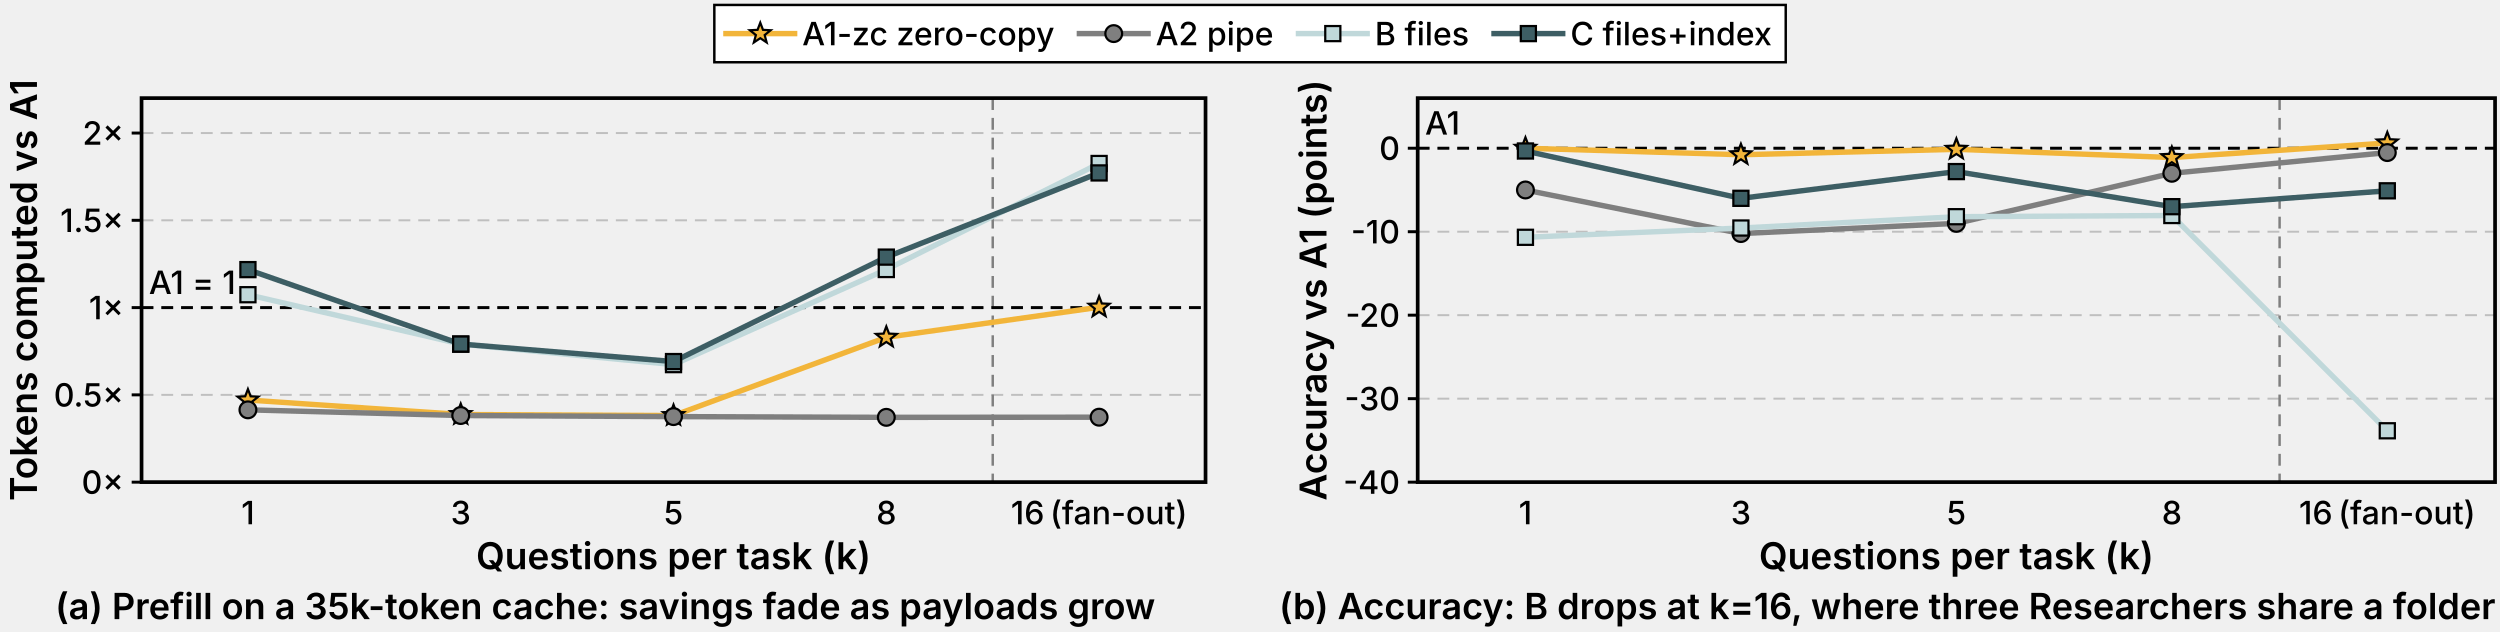
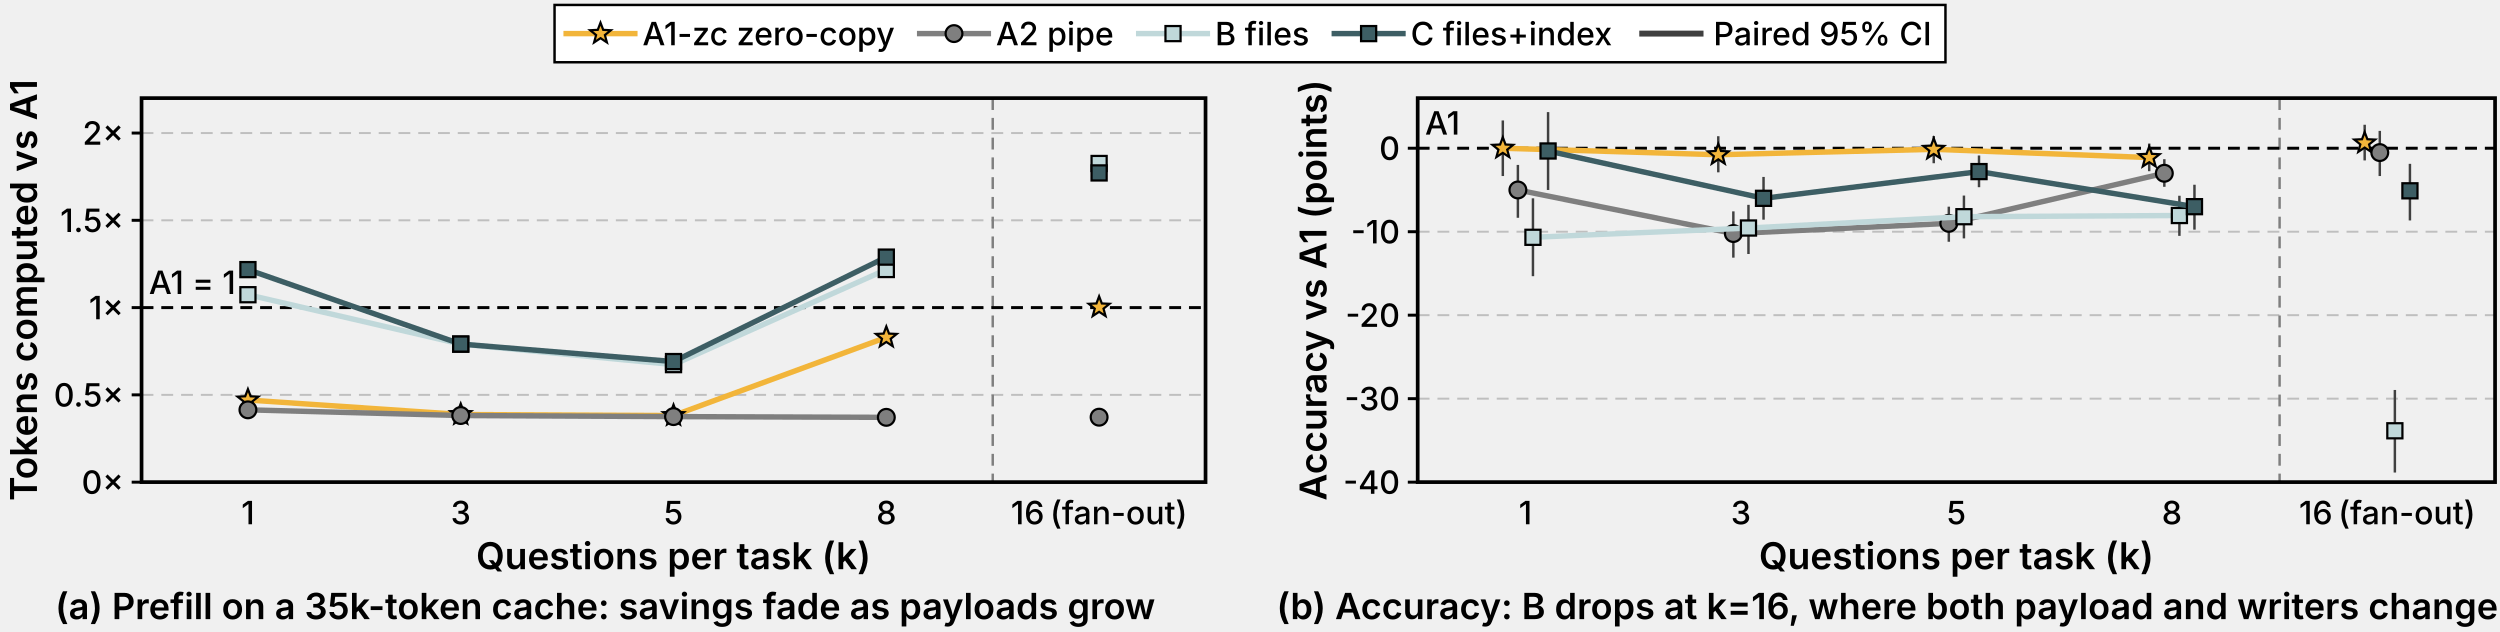
<svg xmlns="http://www.w3.org/2000/svg" width="506pt" height="127.84pt" viewBox="0 0 506 127.84">
  <defs>
-     <clipPath id="plot47440">
+     <clipPath id="plot93200">
      <rect x="28.65" y="19.86" width="215.35" height="77.72" />
    </clipPath>
-     <clipPath id="plot53488">
+     <clipPath id="plot99248">
      <rect x="286.94" y="19.86" width="218.06" height="77.72" />
    </clipPath>
  </defs>
  <line x1="28.65" y1="79.92" x2="244" y2="79.92" stroke="#BFBFBF" stroke-width="0.4" stroke-dasharray="2.4 1.6" />
  <line x1="28.65" y1="62.26" x2="244" y2="62.26" stroke="#BFBFBF" stroke-width="0.4" stroke-dasharray="2.4 1.6" />
  <line x1="28.65" y1="44.59" x2="244" y2="44.59" stroke="#BFBFBF" stroke-width="0.4" stroke-dasharray="2.4 1.6" />
  <line x1="28.65" y1="26.93" x2="244" y2="26.93" stroke="#BFBFBF" stroke-width="0.4" stroke-dasharray="2.4 1.6" />
  <line x1="200.93" y1="19.86" x2="200.93" y2="97.59" stroke="#7F7F7F" stroke-width="0.5" stroke-dasharray="2.4 1.6" />
  <path d="M28.65,62.26 L244,62.26" fill="none" stroke="#000000" stroke-width="0.6" stroke-dasharray="2.4 1.6" stroke-linejoin="miter" stroke-linecap="butt" />
  <text font-family="Inter">
    <tspan x="30.15" y="59.5" font-size="6.5" font-weight="500" fill="#000000">A1</tspan>
    <tspan x="38.93" y="59.5" font-size="6.5" font-weight="500" fill="#000000">=</tspan>
    <tspan x="45.01" y="59.5" font-size="6.5" font-weight="500" fill="#000000">1</tspan>
  </text>
-   <path d="M50.18,80.96 L93.25,83.9 L136.32,84.11 L179.39,68.28 L222.46,62.18" fill="none" stroke="#F2B53A" stroke-width="1.1" stroke-linejoin="round" stroke-linecap="round" clip-path="url(#plot47440)" />
+   <path d="M50.18,80.96 L93.25,83.9 L136.32,84.11 L179.39,68.28" fill="none" stroke="#F2B53A" stroke-width="1.1" stroke-linejoin="round" stroke-linecap="round" clip-path="url(#plot93200)" />
  <polygon points="50.18,78.75 50.73,80.21 52.29,80.28 51.07,81.25 51.48,82.75 50.18,81.9 48.89,82.75 49.3,81.25 48.08,80.28 49.63,80.21" fill="#F2B53A" stroke="#000000" stroke-width="0.45" />
  <polygon points="93.25,81.69 93.8,83.15 95.36,83.22 94.14,84.19 94.55,85.69 93.25,84.84 91.96,85.69 92.37,84.19 91.15,83.22 92.7,83.15" fill="#F2B53A" stroke="#000000" stroke-width="0.45" />
  <polygon points="136.32,81.9 136.87,83.36 138.43,83.43 137.21,84.4 137.62,85.9 136.32,85.05 135.03,85.9 135.44,84.4 134.22,83.43 135.78,83.36" fill="#F2B53A" stroke="#000000" stroke-width="0.45" />
  <polygon points="179.39,66.07 179.94,67.52 181.5,67.59 180.28,68.57 180.69,70.07 179.39,69.21 178.1,70.07 178.51,68.57 177.29,67.59 178.85,67.52" fill="#F2B53A" stroke="#000000" stroke-width="0.45" />
+   <path d="M222.46,62.18" fill="none" stroke="#F2B53A" stroke-width="1.1" stroke-linejoin="round" stroke-linecap="round" clip-path="url(#plot93200)" />
  <polygon points="222.46,59.97 223.01,61.42 224.57,61.49 223.35,62.47 223.76,63.96 222.46,63.11 221.17,63.96 221.58,62.47 220.36,61.49 221.92,61.42" fill="#F2B53A" stroke="#000000" stroke-width="0.45" />
-   <path d="M50.18,82.95 L93.25,84.1 L136.32,84.32 L179.39,84.47 L222.46,84.44" fill="none" stroke="#7F7F7F" stroke-width="1.1" stroke-linejoin="round" stroke-linecap="round" clip-path="url(#plot47440)" />
+   <path d="M50.18,82.95 L93.25,84.1 L136.32,84.32 L179.39,84.47" fill="none" stroke="#7F7F7F" stroke-width="1.1" stroke-linejoin="round" stroke-linecap="round" clip-path="url(#plot93200)" />
  <circle cx="50.18" cy="82.95" r="1.7" fill="#7F7F7F" stroke="#000000" stroke-width="0.45" />
  <circle cx="93.25" cy="84.1" r="1.7" fill="#7F7F7F" stroke="#000000" stroke-width="0.45" />
  <circle cx="136.32" cy="84.32" r="1.7" fill="#7F7F7F" stroke="#000000" stroke-width="0.45" />
  <circle cx="179.39" cy="84.47" r="1.7" fill="#7F7F7F" stroke="#000000" stroke-width="0.45" />
+   <path d="M222.46,84.44" fill="none" stroke="#7F7F7F" stroke-width="1.1" stroke-linejoin="round" stroke-linecap="round" clip-path="url(#plot93200)" />
  <circle cx="222.46" cy="84.44" r="1.7" fill="#7F7F7F" stroke="#000000" stroke-width="0.45" />
-   <path d="M50.18,59.65 L93.25,69.65 L136.32,73.8 L179.39,54.55 L222.46,33.09" fill="none" stroke="#C0D8DA" stroke-width="1.1" stroke-linejoin="round" stroke-linecap="round" clip-path="url(#plot47440)" />
+   <path d="M50.18,59.65 L93.25,69.65 L136.32,73.8 L179.39,54.55" fill="none" stroke="#C0D8DA" stroke-width="1.1" stroke-linejoin="round" stroke-linecap="round" clip-path="url(#plot93200)" />
  <rect x="48.65" y="58.12" width="3.06" height="3.06" fill="#C0D8DA" stroke="#000000" stroke-width="0.45" />
  <rect x="91.72" y="68.12" width="3.06" height="3.06" fill="#C0D8DA" stroke="#000000" stroke-width="0.45" />
  <rect x="134.79" y="72.27" width="3.06" height="3.06" fill="#C0D8DA" stroke="#000000" stroke-width="0.45" />
  <rect x="177.86" y="53.02" width="3.06" height="3.06" fill="#C0D8DA" stroke="#000000" stroke-width="0.45" />
+   <path d="M222.46,33.09" fill="none" stroke="#C0D8DA" stroke-width="1.1" stroke-linejoin="round" stroke-linecap="round" clip-path="url(#plot93200)" />
  <rect x="220.93" y="31.56" width="3.06" height="3.06" fill="#C0D8DA" stroke="#000000" stroke-width="0.45" />
-   <path d="M50.18,54.57 L93.25,69.64 L136.32,73.18 L179.39,52.04 L222.46,35" fill="none" stroke="#3D5E64" stroke-width="1.1" stroke-linejoin="round" stroke-linecap="round" clip-path="url(#plot47440)" />
+   <path d="M50.18,54.57 L93.25,69.64 L136.32,73.18 L179.39,52.04" fill="none" stroke="#3D5E64" stroke-width="1.1" stroke-linejoin="round" stroke-linecap="round" clip-path="url(#plot93200)" />
  <rect x="48.65" y="53.04" width="3.06" height="3.06" fill="#3D5E64" stroke="#000000" stroke-width="0.45" />
  <rect x="91.72" y="68.11" width="3.06" height="3.06" fill="#3D5E64" stroke="#000000" stroke-width="0.45" />
  <rect x="134.79" y="71.65" width="3.06" height="3.06" fill="#3D5E64" stroke="#000000" stroke-width="0.45" />
  <rect x="177.86" y="50.51" width="3.06" height="3.06" fill="#3D5E64" stroke="#000000" stroke-width="0.45" />
+   <path d="M222.46,35" fill="none" stroke="#3D5E64" stroke-width="1.1" stroke-linejoin="round" stroke-linecap="round" clip-path="url(#plot93200)" />
  <rect x="220.93" y="33.47" width="3.06" height="3.06" fill="#3D5E64" stroke="#000000" stroke-width="0.45" />
  <text font-family="Inter">
    <tspan x="11.18" y="125.31" font-size="7.3" font-weight="600" fill="#000000">(a)</tspan>
    <tspan x="22.66" y="125.31" font-size="7.3" font-weight="600" fill="#000000">Prefill</tspan>
    <tspan x="44.87" y="125.31" font-size="7.3" font-weight="600" fill="#000000">on</tspan>
    <tspan x="55.62" y="125.31" font-size="7.3" font-weight="600" fill="#000000">a</tspan>
    <tspan x="61.65" y="125.31" font-size="7.3" font-weight="600" fill="#000000">35k-token</tspan>
    <tspan x="99.49" y="125.31" font-size="7.3" font-weight="600" fill="#000000">cache:</tspan>
    <tspan x="125.21" y="125.31" font-size="7.3" font-weight="600" fill="#000000">savings</tspan>
    <tspan x="154.37" y="125.31" font-size="7.3" font-weight="600" fill="#000000">fade</tspan>
    <tspan x="171.98" y="125.31" font-size="7.3" font-weight="600" fill="#000000">as</tspan>
    <tspan x="182.02" y="125.31" font-size="7.3" font-weight="600" fill="#000000">payloads</tspan>
    <tspan x="216.06" y="125.31" font-size="7.3" font-weight="600" fill="#000000">grow</tspan>
  </text>
  <line x1="286.94" y1="80.69" x2="505" y2="80.69" stroke="#BFBFBF" stroke-width="0.4" stroke-dasharray="2.4 1.6" />
  <line x1="286.94" y1="63.79" x2="505" y2="63.79" stroke="#BFBFBF" stroke-width="0.4" stroke-dasharray="2.4 1.6" />
  <line x1="286.94" y1="46.9" x2="505" y2="46.9" stroke="#BFBFBF" stroke-width="0.4" stroke-dasharray="2.4 1.6" />
  <line x1="286.94" y1="30" x2="505" y2="30" stroke="#BFBFBF" stroke-width="0.4" stroke-dasharray="2.4 1.6" />
  <line x1="461.39" y1="19.86" x2="461.39" y2="97.59" stroke="#7F7F7F" stroke-width="0.5" stroke-dasharray="2.4 1.6" />
  <path d="M286.94,30 L505,30" fill="none" stroke="#000000" stroke-width="0.6" stroke-dasharray="2.4 1.6" stroke-linejoin="miter" stroke-linecap="butt" />
  <text font-family="Inter">
    <tspan x="288.44" y="27.24" font-size="6.5" font-weight="500" fill="#000000">A1</tspan>
  </text>
-   <path d="M308.75,30 L352.36,31.32 L395.97,30.22 L439.58,31.89 L483.19,28.94" fill="none" stroke="#F2B53A" stroke-width="1.1" stroke-linejoin="round" stroke-linecap="round" clip-path="url(#plot53488)" />
-   <polygon points="308.75,27.79 309.3,29.25 310.85,29.32 309.64,30.29 310.05,31.79 308.75,30.94 307.45,31.79 307.86,30.29 306.65,29.32 308.2,29.25" fill="#F2B53A" stroke="#000000" stroke-width="0.45" />
-   <polygon points="352.36,29.11 352.91,30.56 354.46,30.64 353.25,31.61 353.66,33.11 352.36,32.25 351.06,33.11 351.47,31.61 350.26,30.64 351.81,30.56" fill="#F2B53A" stroke="#000000" stroke-width="0.45" />
-   <polygon points="395.97,28.01 396.52,29.47 398.07,29.54 396.86,30.51 397.27,32.01 395.97,31.16 394.67,32.01 395.08,30.51 393.87,29.54 395.42,29.47" fill="#F2B53A" stroke="#000000" stroke-width="0.45" />
-   <polygon points="439.58,29.68 440.13,31.14 441.68,31.21 440.47,32.18 440.88,33.68 439.58,32.83 438.28,33.68 438.69,32.18 437.48,31.21 439.03,31.14" fill="#F2B53A" stroke="#000000" stroke-width="0.45" />
-   <polygon points="483.19,26.73 483.74,28.18 485.3,28.25 484.08,29.23 484.49,30.73 483.19,29.87 481.9,30.73 482.3,29.23 481.09,28.25 482.64,28.18" fill="#F2B53A" stroke="#000000" stroke-width="0.45" />
-   <path d="M308.75,38.45 L352.36,47.27 L395.97,45.21 L439.58,35.07 L483.19,30.88" fill="none" stroke="#7F7F7F" stroke-width="1.1" stroke-linejoin="round" stroke-linecap="round" clip-path="url(#plot53488)" />
-   <circle cx="308.75" cy="38.45" r="1.7" fill="#7F7F7F" stroke="#000000" stroke-width="0.45" />
-   <circle cx="352.36" cy="47.27" r="1.7" fill="#7F7F7F" stroke="#000000" stroke-width="0.45" />
-   <circle cx="395.97" cy="45.21" r="1.7" fill="#7F7F7F" stroke="#000000" stroke-width="0.45" />
-   <circle cx="439.58" cy="35.07" r="1.7" fill="#7F7F7F" stroke="#000000" stroke-width="0.45" />
-   <circle cx="483.19" cy="30.88" r="1.7" fill="#7F7F7F" stroke="#000000" stroke-width="0.45" />
-   <path d="M308.75,48.03 L352.36,46.15 L395.97,43.86 L439.58,43.62 L483.19,87.19" fill="none" stroke="#C0D8DA" stroke-width="1.1" stroke-linejoin="round" stroke-linecap="round" clip-path="url(#plot53488)" />
-   <rect x="307.22" y="46.5" width="3.06" height="3.06" fill="#C0D8DA" stroke="#000000" stroke-width="0.45" />
-   <rect x="350.83" y="44.62" width="3.06" height="3.06" fill="#C0D8DA" stroke="#000000" stroke-width="0.45" />
-   <rect x="394.44" y="42.33" width="3.06" height="3.06" fill="#C0D8DA" stroke="#000000" stroke-width="0.45" />
-   <rect x="438.05" y="42.09" width="3.06" height="3.06" fill="#C0D8DA" stroke="#000000" stroke-width="0.45" />
-   <rect x="481.66" y="85.66" width="3.06" height="3.06" fill="#C0D8DA" stroke="#000000" stroke-width="0.45" />
-   <path d="M308.75,30.56 L352.36,40.14 L395.97,34.73 L439.58,41.83 L483.19,38.62" fill="none" stroke="#3D5E64" stroke-width="1.1" stroke-linejoin="round" stroke-linecap="round" clip-path="url(#plot53488)" />
-   <rect x="307.22" y="29.03" width="3.06" height="3.06" fill="#3D5E64" stroke="#000000" stroke-width="0.45" />
-   <rect x="350.83" y="38.61" width="3.06" height="3.06" fill="#3D5E64" stroke="#000000" stroke-width="0.45" />
-   <rect x="394.44" y="33.2" width="3.06" height="3.06" fill="#3D5E64" stroke="#000000" stroke-width="0.45" />
-   <rect x="438.05" y="40.3" width="3.06" height="3.06" fill="#3D5E64" stroke="#000000" stroke-width="0.45" />
-   <rect x="481.66" y="37.09" width="3.06" height="3.06" fill="#3D5E64" stroke="#000000" stroke-width="0.45" />
-   <text font-family="Inter">
-     <tspan x="258.9" y="125.31" font-size="7.3" font-weight="600" fill="#000000">(b)</tspan>
-     <tspan x="270.74" y="125.31" font-size="7.3" font-weight="600" fill="#000000">Accuracy:</tspan>
-     <tspan x="308.52" y="125.31" font-size="7.3" font-weight="600" fill="#000000">B</tspan>
-     <tspan x="315.17" y="125.31" font-size="7.3" font-weight="600" fill="#000000">drops</tspan>
-     <tspan x="337.31" y="125.31" font-size="7.3" font-weight="600" fill="#000000">at</tspan>
-     <tspan x="345.92" y="125.31" font-size="7.3" font-weight="600" fill="#000000">k=16,</tspan>
-     <tspan x="366.54" y="125.31" font-size="7.3" font-weight="600" fill="#000000">where</tspan>
-     <tspan x="390.34" y="125.31" font-size="7.3" font-weight="600" fill="#000000">three</tspan>
-     <tspan x="410.61" y="125.31" font-size="7.3" font-weight="600" fill="#000000">Researchers</tspan>
-     <tspan x="456.71" y="125.31" font-size="7.3" font-weight="600" fill="#000000">share</tspan>
-     <tspan x="478.28" y="125.31" font-size="7.3" font-weight="600" fill="#000000">a</tspan>
-     <tspan x="484.31" y="125.31" font-size="7.3" font-weight="600" fill="#000000">folder</tspan>
-   </text>
-   <rect x="144.58" y="1" width="216.85" height="11.6" fill="white" stroke="#000" stroke-width="0.5" />
-   <line x1="146.38" y1="6.8" x2="161.38" y2="6.8" stroke="#F2B53A" stroke-width="1.1" />
-   <polygon points="153.88,4.59 154.43,6.04 155.98,6.12 154.77,7.09 155.17,8.59 153.88,7.73 152.58,8.59 152.99,7.09 151.77,6.12 153.33,6.04" fill="#F2B53A" stroke="#000000" stroke-width="0.45" />
-   <text font-family="Inter">
-     <tspan x="162.38" y="9.16" font-size="6.5" font-weight="500" fill="#000000">A1-zc</tspan>
-     <tspan x="181.44" y="9.16" font-size="6.5" font-weight="500" fill="#000000">zero-copy</tspan>
-   </text>
-   <line x1="217.92" y1="6.8" x2="232.92" y2="6.8" stroke="#7F7F7F" stroke-width="1.1" />
-   <circle cx="225.42" cy="6.8" r="1.7" fill="#7F7F7F" stroke="#000000" stroke-width="0.45" />
-   <text font-family="Inter">
-     <tspan x="233.92" y="9.16" font-size="6.5" font-weight="500" fill="#000000">A2</tspan>
-     <tspan x="244.27" y="9.16" font-size="6.5" font-weight="500" fill="#000000">pipe</tspan>
-   </text>
-   <line x1="262.26" y1="6.8" x2="277.26" y2="6.8" stroke="#C0D8DA" stroke-width="1.1" />
-   <rect x="268.23" y="5.27" width="3.06" height="3.06" fill="#C0D8DA" stroke="#000000" stroke-width="0.45" />
-   <text font-family="Inter">
-     <tspan x="278.26" y="9.16" font-size="6.5" font-weight="500" fill="#000000">B</tspan>
-     <tspan x="284.26" y="9.16" font-size="6.5" font-weight="500" fill="#000000">files</tspan>
-   </text>
-   <line x1="301.84" y1="6.8" x2="316.84" y2="6.8" stroke="#3D5E64" stroke-width="1.1" />
-   <rect x="307.81" y="5.27" width="3.06" height="3.06" fill="#3D5E64" stroke="#000000" stroke-width="0.45" />
-   <text font-family="Inter">
-     <tspan x="317.84" y="9.16" font-size="6.5" font-weight="500" fill="#000000">C</tspan>
-     <tspan x="324.34" y="9.16" font-size="6.5" font-weight="500" fill="#000000">files+index</tspan>
+   <path d="M304.17,24.38 L304.17,35.63" fill="none" stroke="#404040" stroke-width="0.5" stroke-linejoin="miter" stroke-linecap="butt" />
+   <path d="M347.78,27.57 L347.78,34.88" fill="none" stroke="#404040" stroke-width="0.5" stroke-linejoin="miter" stroke-linecap="butt" />
+   <path d="M391.39,27.52 L391.39,33.04" fill="none" stroke="#404040" stroke-width="0.5" stroke-linejoin="miter" stroke-linecap="butt" />
+   <path d="M435,29.06 L435,34.65" fill="none" stroke="#404040" stroke-width="0.5" stroke-linejoin="miter" stroke-linecap="butt" />
+   <path d="M478.61,25.25 L478.61,32.47" fill="none" stroke="#404040" stroke-width="0.5" stroke-linejoin="miter" stroke-linecap="butt" />
+   <path d="M304.17,30 L347.78,31.32 L391.39,30.22 L435,31.89" fill="none" stroke="#F2B53A" stroke-width="1.1" stroke-linejoin="round" stroke-linecap="round" clip-path="url(#plot99248)" />
+   <polygon points="304.17,27.79 304.72,29.25 306.27,29.32 305.06,30.29 305.47,31.79 304.17,30.94 302.87,31.79 303.28,30.29 302.07,29.32 303.62,29.25" fill="#F2B53A" stroke="#000000" stroke-width="0.45" />
+   <polygon points="347.78,29.11 348.33,30.56 349.88,30.64 348.67,31.61 349.08,33.11 347.78,32.25 346.48,33.11 346.89,31.61 345.68,30.64 347.23,30.56" fill="#F2B53A" stroke="#000000" stroke-width="0.45" />
+   <polygon points="391.39,28.01 391.94,29.47 393.49,29.54 392.28,30.51 392.69,32.01 391.39,31.16 390.09,32.01 390.5,30.51 389.29,29.54 390.84,29.47" fill="#F2B53A" stroke="#000000" stroke-width="0.45" />
+   <polygon points="435,29.68 435.55,31.14 437.11,31.21 435.89,32.18 436.3,33.68 435,32.83 433.7,33.68 434.11,32.18 432.9,31.21 434.45,31.14" fill="#F2B53A" stroke="#000000" stroke-width="0.45" />
+   <path d="M478.61,28.94" fill="none" stroke="#F2B53A" stroke-width="1.1" stroke-linejoin="round" stroke-linecap="round" clip-path="url(#plot99248)" />
+   <polygon points="478.61,26.73 479.16,28.18 480.72,28.25 479.5,29.23 479.91,30.73 478.61,29.87 477.32,30.73 477.73,29.23 476.51,28.25 478.07,28.18" fill="#F2B53A" stroke="#000000" stroke-width="0.45" />
+   <path d="M307.22,33.38 L307.22,44.08" fill="none" stroke="#404040" stroke-width="0.5" stroke-linejoin="miter" stroke-linecap="butt" />
+   <path d="M350.83,42.78 L350.83,52.15" fill="none" stroke="#404040" stroke-width="0.5" stroke-linejoin="miter" stroke-linecap="butt" />
+   <path d="M394.44,41.83 L394.44,48.93" fill="none" stroke="#404040" stroke-width="0.5" stroke-linejoin="miter" stroke-linecap="butt" />
+   <path d="M438.06,32.22 L438.06,37.81" fill="none" stroke="#404040" stroke-width="0.5" stroke-linejoin="miter" stroke-linecap="butt" />
+   <path d="M481.67,26.49 L481.67,35.63" fill="none" stroke="#404040" stroke-width="0.5" stroke-linejoin="miter" stroke-linecap="butt" />
+   <path d="M307.22,38.45 L350.83,47.27 L394.44,45.21 L438.06,35.07" fill="none" stroke="#7F7F7F" stroke-width="1.1" stroke-linejoin="round" stroke-linecap="round" clip-path="url(#plot99248)" />
+   <circle cx="307.22" cy="38.45" r="1.7" fill="#7F7F7F" stroke="#000000" stroke-width="0.45" />
+   <circle cx="350.83" cy="47.27" r="1.7" fill="#7F7F7F" stroke="#000000" stroke-width="0.45" />
+   <circle cx="394.44" cy="45.21" r="1.7" fill="#7F7F7F" stroke="#000000" stroke-width="0.45" />
+   <circle cx="438.06" cy="35.07" r="1.7" fill="#7F7F7F" stroke="#000000" stroke-width="0.45" />
+   <path d="M481.67,30.88" fill="none" stroke="#7F7F7F" stroke-width="1.1" stroke-linejoin="round" stroke-linecap="round" clip-path="url(#plot99248)" />
+   <circle cx="481.67" cy="30.88" r="1.7" fill="#7F7F7F" stroke="#000000" stroke-width="0.45" />
+   <path d="M310.27,40.14 L310.27,55.9" fill="none" stroke="#404040" stroke-width="0.5" stroke-linejoin="miter" stroke-linecap="butt" />
+   <path d="M353.89,41.46 L353.89,51.41" fill="none" stroke="#404040" stroke-width="0.5" stroke-linejoin="miter" stroke-linecap="butt" />
+   <path d="M397.5,39.58 L397.5,48.25" fill="none" stroke="#404040" stroke-width="0.5" stroke-linejoin="miter" stroke-linecap="butt" />
+   <path d="M441.11,39.62 L441.11,47.74" fill="none" stroke="#404040" stroke-width="0.5" stroke-linejoin="miter" stroke-linecap="butt" />
+   <path d="M484.72,78.93 L484.72,95.64" fill="none" stroke="#404040" stroke-width="0.5" stroke-linejoin="miter" stroke-linecap="butt" />
+   <path d="M310.27,48.03 L353.89,46.15 L397.5,43.86 L441.11,43.62" fill="none" stroke="#C0D8DA" stroke-width="1.1" stroke-linejoin="round" stroke-linecap="round" clip-path="url(#plot99248)" />
+   <rect x="308.74" y="46.5" width="3.06" height="3.06" fill="#C0D8DA" stroke="#000000" stroke-width="0.45" />
+   <rect x="352.36" y="44.62" width="3.06" height="3.06" fill="#C0D8DA" stroke="#000000" stroke-width="0.45" />
+   <rect x="395.97" y="42.33" width="3.06" height="3.06" fill="#C0D8DA" stroke="#000000" stroke-width="0.45" />
+   <rect x="439.58" y="42.09" width="3.06" height="3.06" fill="#C0D8DA" stroke="#000000" stroke-width="0.45" />
+   <path d="M484.72,87.19" fill="none" stroke="#C0D8DA" stroke-width="1.1" stroke-linejoin="round" stroke-linecap="round" clip-path="url(#plot99248)" />
+   <rect x="483.19" y="85.66" width="3.06" height="3.06" fill="#C0D8DA" stroke="#000000" stroke-width="0.45" />
+   <path d="M313.33,22.69 L313.33,38.45" fill="none" stroke="#404040" stroke-width="0.5" stroke-linejoin="miter" stroke-linecap="butt" />
+   <path d="M356.94,35.81 L356.94,44.46" fill="none" stroke="#404040" stroke-width="0.5" stroke-linejoin="miter" stroke-linecap="butt" />
+   <path d="M400.55,31.47 L400.55,37.89" fill="none" stroke="#404040" stroke-width="0.5" stroke-linejoin="miter" stroke-linecap="butt" />
+   <path d="M444.16,37.39 L444.16,46.48" fill="none" stroke="#404040" stroke-width="0.5" stroke-linejoin="miter" stroke-linecap="butt" />
+   <path d="M487.77,33.16 L487.77,44.62" fill="none" stroke="#404040" stroke-width="0.5" stroke-linejoin="miter" stroke-linecap="butt" />
+   <path d="M313.33,30.56 L356.94,40.14 L400.55,34.73 L444.16,41.83" fill="none" stroke="#3D5E64" stroke-width="1.1" stroke-linejoin="round" stroke-linecap="round" clip-path="url(#plot99248)" />
+   <rect x="311.8" y="29.03" width="3.06" height="3.06" fill="#3D5E64" stroke="#000000" stroke-width="0.45" />
+   <rect x="355.41" y="38.61" width="3.06" height="3.06" fill="#3D5E64" stroke="#000000" stroke-width="0.45" />
+   <rect x="399.02" y="33.2" width="3.06" height="3.06" fill="#3D5E64" stroke="#000000" stroke-width="0.45" />
+   <rect x="442.63" y="40.3" width="3.06" height="3.06" fill="#3D5E64" stroke="#000000" stroke-width="0.45" />
+   <path d="M487.77,38.62" fill="none" stroke="#3D5E64" stroke-width="1.1" stroke-linejoin="round" stroke-linecap="round" clip-path="url(#plot99248)" />
+   <rect x="486.24" y="37.09" width="3.06" height="3.06" fill="#3D5E64" stroke="#000000" stroke-width="0.45" />
+   <text font-family="Inter">
+     <tspan x="258.38" y="125.31" font-size="7.3" font-weight="600" fill="#000000">(b)</tspan>
+     <tspan x="270.22" y="125.31" font-size="7.3" font-weight="600" fill="#000000">Accuracy:</tspan>
+     <tspan x="308" y="125.31" font-size="7.3" font-weight="600" fill="#000000">B</tspan>
+     <tspan x="314.65" y="125.31" font-size="7.3" font-weight="600" fill="#000000">drops</tspan>
+     <tspan x="336.79" y="125.31" font-size="7.3" font-weight="600" fill="#000000">at</tspan>
+     <tspan x="345.4" y="125.31" font-size="7.3" font-weight="600" fill="#000000">k=16,</tspan>
+     <tspan x="366.02" y="125.31" font-size="7.3" font-weight="600" fill="#000000">where</tspan>
+     <tspan x="389.82" y="125.31" font-size="7.3" font-weight="600" fill="#000000">both</tspan>
+     <tspan x="407.72" y="125.31" font-size="7.3" font-weight="600" fill="#000000">payload</tspan>
+     <tspan x="437.75" y="125.31" font-size="7.3" font-weight="600" fill="#000000">and</tspan>
+     <tspan x="452.8" y="125.31" font-size="7.3" font-weight="600" fill="#000000">writers</tspan>
+     <tspan x="479.35" y="125.31" font-size="7.3" font-weight="600" fill="#000000">change</tspan>
+   </text>
+   <rect x="112.24" y="1" width="281.52" height="11.6" fill="white" stroke="#000" stroke-width="0.5" />
+   <line x1="114.04" y1="6.8" x2="129.04" y2="6.8" stroke="#F2B53A" stroke-width="1.1" />
+   <polygon points="121.54,4.59 122.09,6.04 123.64,6.12 122.43,7.09 122.84,8.59 121.54,7.73 120.24,8.59 120.65,7.09 119.44,6.12 120.99,6.04" fill="#F2B53A" stroke="#000000" stroke-width="0.45" />
+   <text font-family="Inter">
+     <tspan x="130.04" y="9.16" font-size="6.5" font-weight="500" fill="#000000">A1-zc</tspan>
+     <tspan x="149.11" y="9.16" font-size="6.5" font-weight="500" fill="#000000">zero-copy</tspan>
+   </text>
+   <line x1="185.59" y1="6.8" x2="200.59" y2="6.8" stroke="#7F7F7F" stroke-width="1.1" />
+   <circle cx="193.09" cy="6.8" r="1.7" fill="#7F7F7F" stroke="#000000" stroke-width="0.45" />
+   <text font-family="Inter">
+     <tspan x="201.59" y="9.16" font-size="6.5" font-weight="500" fill="#000000">A2</tspan>
+     <tspan x="211.93" y="9.16" font-size="6.5" font-weight="500" fill="#000000">pipe</tspan>
+   </text>
+   <line x1="229.92" y1="6.8" x2="244.92" y2="6.8" stroke="#C0D8DA" stroke-width="1.1" />
+   <rect x="235.89" y="5.27" width="3.06" height="3.06" fill="#C0D8DA" stroke="#000000" stroke-width="0.45" />
+   <text font-family="Inter">
+     <tspan x="245.92" y="9.16" font-size="6.5" font-weight="500" fill="#000000">B</tspan>
+     <tspan x="251.93" y="9.16" font-size="6.5" font-weight="500" fill="#000000">files</tspan>
+   </text>
+   <line x1="269.51" y1="6.8" x2="284.51" y2="6.8" stroke="#3D5E64" stroke-width="1.1" />
+   <rect x="275.48" y="5.27" width="3.06" height="3.06" fill="#3D5E64" stroke="#000000" stroke-width="0.45" />
+   <text font-family="Inter">
+     <tspan x="285.51" y="9.16" font-size="6.5" font-weight="500" fill="#000000">C</tspan>
+     <tspan x="292.01" y="9.16" font-size="6.5" font-weight="500" fill="#000000">files+index</tspan>
+   </text>
+   <line x1="331.79" y1="6.8" x2="344.79" y2="6.8" stroke="#404040" stroke-width="1.2" />
+   <text font-family="Inter">
+     <tspan x="346.79" y="9.16" font-size="6.5" font-weight="500" fill="#000000">Paired</tspan>
+     <tspan x="368.22" y="9.16" font-size="6.5" font-weight="500" fill="#000000">95%</tspan>
+     <tspan x="384.42" y="9.16" font-size="6.5" font-weight="500" fill="#000000">CI</tspan>
  </text>
  <rect x="28.65" y="19.86" width="215.35" height="77.72" fill="none" stroke="#000" stroke-width="0.75" />
  <line x1="26.65" y1="97.59" x2="28.65" y2="97.59" stroke="#000" stroke-width="0.6" />
  <text font-family="Inter">
    <tspan x="16.51" y="99.95" font-size="6.5" font-weight="500" fill="#000000">0×</tspan>
  </text>
  <line x1="26.65" y1="79.92" x2="28.65" y2="79.92" stroke="#000" stroke-width="0.6" />
  <text font-family="Inter">
    <tspan x="10.88" y="82.29" font-size="6.5" font-weight="500" fill="#000000">0.5×</tspan>
  </text>
  <line x1="26.65" y1="62.26" x2="28.65" y2="62.26" stroke="#000" stroke-width="0.6" />
  <text font-family="Inter">
    <tspan x="18.01" y="64.62" font-size="6.5" font-weight="500" fill="#000000">1×</tspan>
  </text>
  <line x1="26.65" y1="44.59" x2="28.65" y2="44.59" stroke="#000" stroke-width="0.6" />
  <text font-family="Inter">
    <tspan x="12.2" y="46.96" font-size="6.5" font-weight="500" fill="#000000">1.5×</tspan>
  </text>
  <line x1="26.65" y1="26.93" x2="28.65" y2="26.93" stroke="#000" stroke-width="0.6" />
  <text font-family="Inter">
    <tspan x="16.71" y="29.29" font-size="6.5" font-weight="500" fill="#000000">2×</tspan>
  </text>
  <text font-family="Inter" transform="rotate(-90 4.75 58.72)">
    <tspan x="-37.91" y="61.45" font-size="7.5" font-weight="600" fill="#000000">Tokens</tspan>
    <tspan x="-9.84" y="61.45" font-size="7.5" font-weight="600" fill="#000000">computed</tspan>
    <tspan x="28.7" y="61.45" font-size="7.5" font-weight="600" fill="#000000">vs</tspan>
    <tspan x="39.11" y="61.45" font-size="7.5" font-weight="600" fill="#000000">A1</tspan>
  </text>
  <text font-family="Inter">
    <tspan x="48.84" y="106.11" font-size="6.5" font-weight="500" fill="#000000">1</tspan>
  </text>
  <text font-family="Inter">
    <tspan x="91.22" y="106.11" font-size="6.5" font-weight="500" fill="#000000">3</tspan>
  </text>
  <text font-family="Inter">
    <tspan x="134.36" y="106.11" font-size="6.5" font-weight="500" fill="#000000">5</tspan>
  </text>
  <text font-family="Inter">
    <tspan x="177.35" y="106.11" font-size="6.5" font-weight="500" fill="#000000">8</tspan>
  </text>
  <text font-family="Inter">
    <tspan x="204.6" y="106.11" font-size="6.5" font-weight="500" fill="#000000">16 (fan-out)</tspan>
  </text>
  <text font-family="Inter">
    <tspan x="96.36" y="115.2" font-size="7.5" font-weight="600" fill="#000000">Questions</tspan>
    <tspan x="135.08" y="115.2" font-size="7.5" font-weight="600" fill="#000000">per</tspan>
    <tspan x="149.06" y="115.2" font-size="7.5" font-weight="600" fill="#000000">task</tspan>
    <tspan x="166.33" y="115.2" font-size="7.5" font-weight="600" fill="#000000">(k)</tspan>
  </text>
  <rect x="286.94" y="19.86" width="218.06" height="77.72" fill="none" stroke="#000" stroke-width="0.75" />
  <line x1="284.94" y1="97.59" x2="286.94" y2="97.59" stroke="#000" stroke-width="0.6" />
  <text font-family="Inter">
    <tspan x="271.88" y="99.95" font-size="6.5" font-weight="500" fill="#000000">-40</tspan>
  </text>
  <line x1="284.94" y1="80.69" x2="286.94" y2="80.69" stroke="#000" stroke-width="0.6" />
  <text font-family="Inter">
    <tspan x="272.13" y="83.05" font-size="6.5" font-weight="500" fill="#000000">-30</tspan>
  </text>
  <line x1="284.94" y1="63.79" x2="286.94" y2="63.79" stroke="#000" stroke-width="0.6" />
  <text font-family="Inter">
    <tspan x="272.33" y="66.16" font-size="6.5" font-weight="500" fill="#000000">-20</tspan>
  </text>
  <line x1="284.94" y1="46.9" x2="286.94" y2="46.9" stroke="#000" stroke-width="0.6" />
  <text font-family="Inter">
    <tspan x="273.44" y="49.26" font-size="6.5" font-weight="500" fill="#000000">-10</tspan>
  </text>
  <line x1="284.94" y1="30" x2="286.94" y2="30" stroke="#000" stroke-width="0.6" />
  <text font-family="Inter">
    <tspan x="279.15" y="32.37" font-size="6.5" font-weight="500" fill="#000000">0</tspan>
  </text>
  <text font-family="Inter" transform="rotate(-90 265.75 58.72)">
    <tspan x="223.15" y="61.45" font-size="7.5" font-weight="600" fill="#000000">Accuracy</tspan>
    <tspan x="259.57" y="61.45" font-size="7.5" font-weight="600" fill="#000000">vs</tspan>
    <tspan x="269.98" y="61.45" font-size="7.5" font-weight="600" fill="#000000">A1</tspan>
    <tspan x="280.16" y="61.45" font-size="7.5" font-weight="600" fill="#000000">(points)</tspan>
  </text>
  <text font-family="Inter">
    <tspan x="307.4" y="106.11" font-size="6.5" font-weight="500" fill="#000000">1</tspan>
  </text>
  <text font-family="Inter">
    <tspan x="350.32" y="106.11" font-size="6.5" font-weight="500" fill="#000000">3</tspan>
  </text>
  <text font-family="Inter">
    <tspan x="394.01" y="106.11" font-size="6.5" font-weight="500" fill="#000000">5</tspan>
  </text>
  <text font-family="Inter">
    <tspan x="437.54" y="106.11" font-size="6.5" font-weight="500" fill="#000000">8</tspan>
  </text>
  <text font-family="Inter">
    <tspan x="465.33" y="106.11" font-size="6.5" font-weight="500" fill="#000000">16 (fan-out)</tspan>
  </text>
  <text font-family="Inter">
    <tspan x="356.01" y="115.2" font-size="7.5" font-weight="600" fill="#000000">Questions</tspan>
    <tspan x="394.73" y="115.2" font-size="7.5" font-weight="600" fill="#000000">per</tspan>
    <tspan x="408.71" y="115.2" font-size="7.5" font-weight="600" fill="#000000">task</tspan>
    <tspan x="425.98" y="115.2" font-size="7.5" font-weight="600" fill="#000000">(k)</tspan>
  </text>
</svg>
